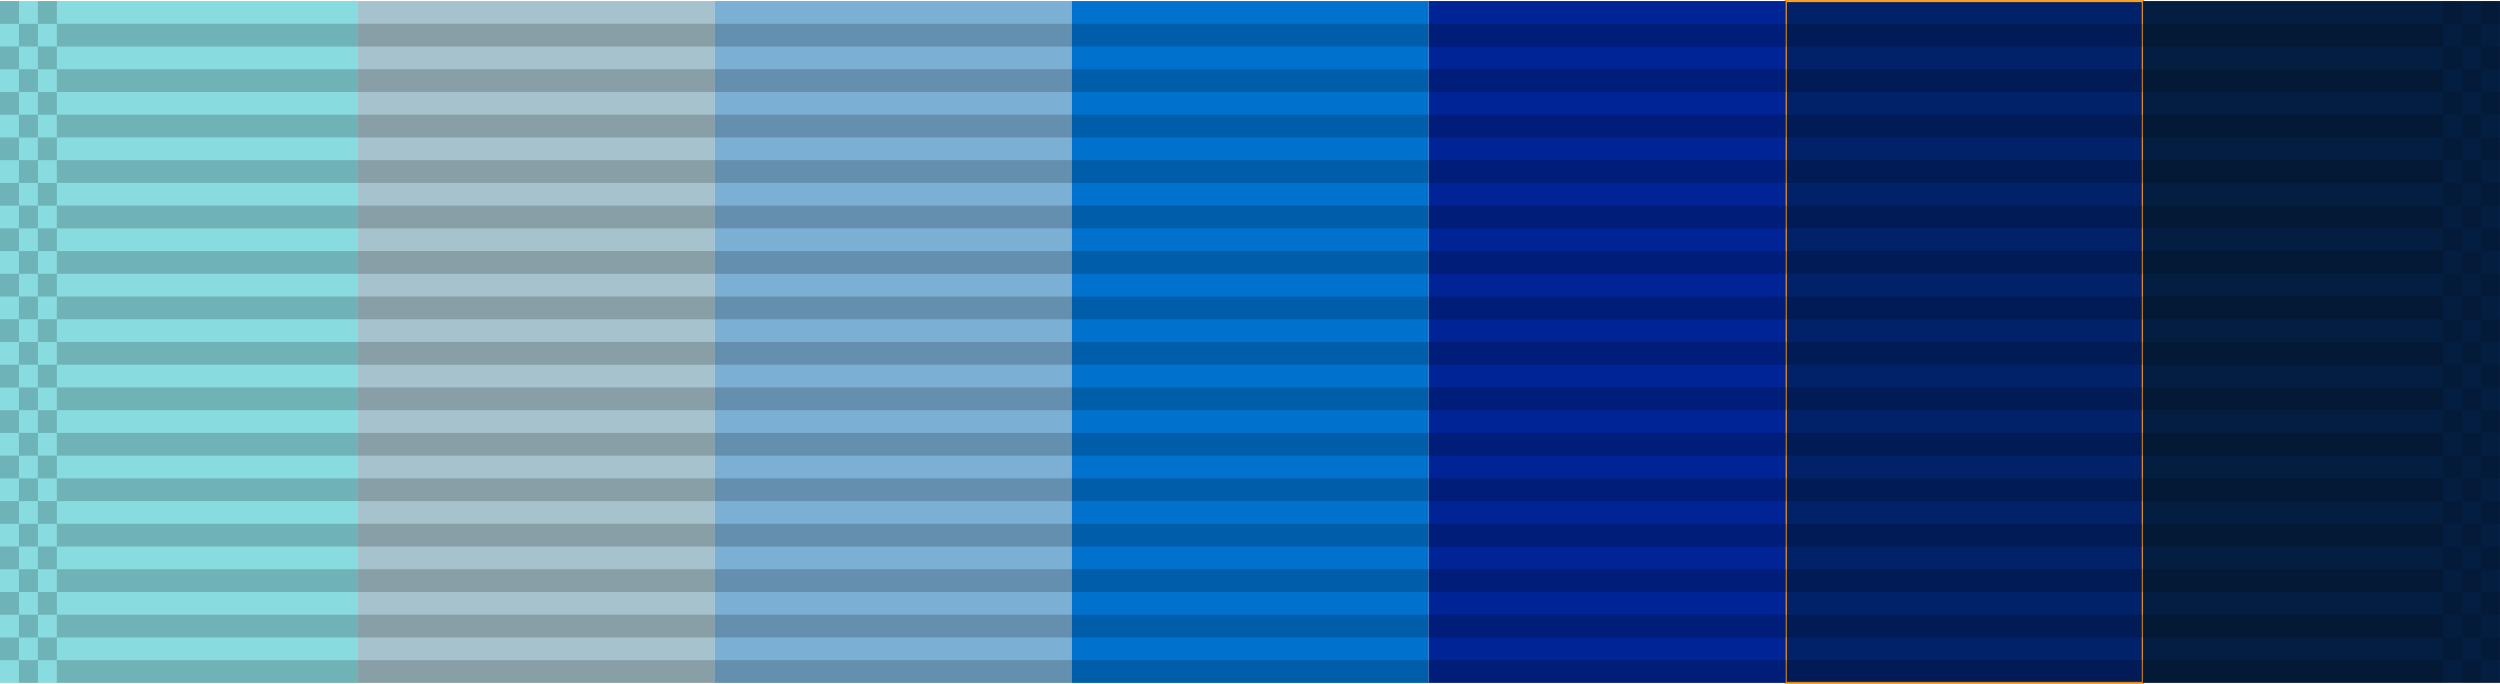
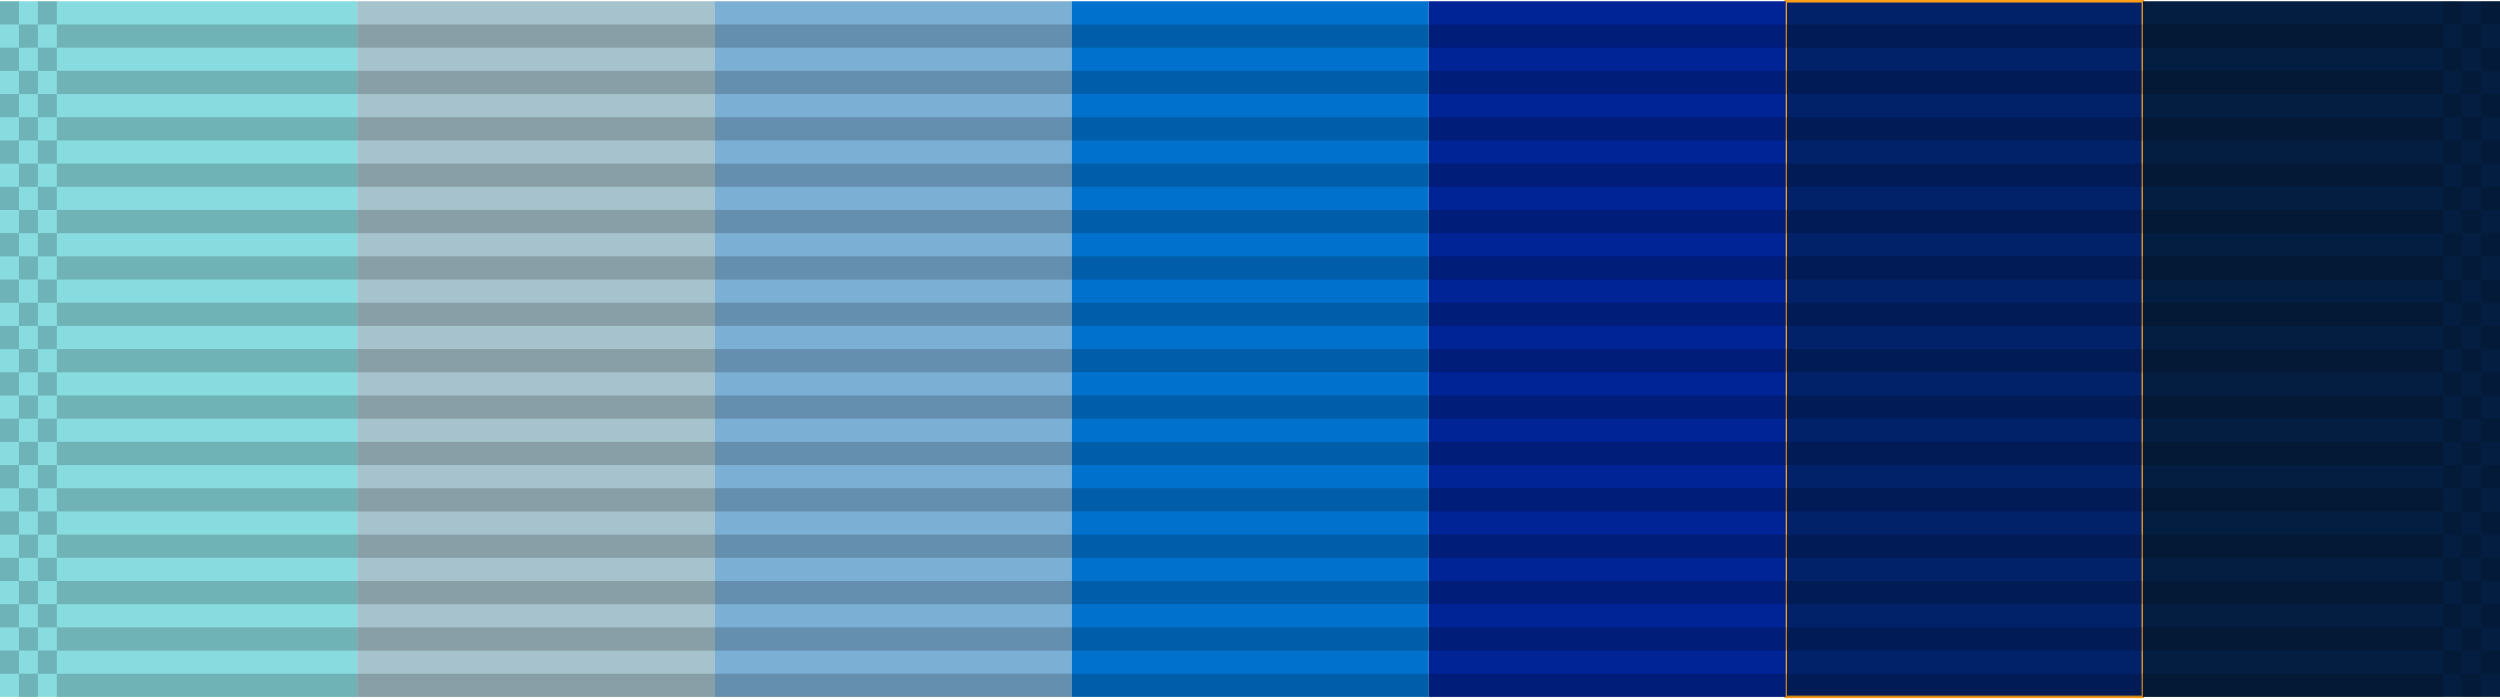
- <svg xmlns="http://www.w3.org/2000/svg" xmlns:xlink="http://www.w3.org/1999/xlink" width="34.925mm" height="9.555mm" viewBox="0 0 34.925 9.555" version="1.1" id="svg1179">
+ <svg xmlns="http://www.w3.org/2000/svg" xmlns:xlink="http://www.w3.org/1999/xlink" width="29.369mm" height="8.202mm" viewBox="0 0 29.369 8.202" version="1.1" id="svg1179">
  <defs id="defs1173" />
  <g id="layer1" transform="translate(194.6107,-479.5833)">
-     <rect style="opacity:1;fill:#88dbdf;fill-opacity:1;stroke:none;stroke-width:0.03;stroke-miterlimit:4;stroke-dasharray:none;stroke-dashoffset:0;stroke-opacity:1" id="rect1030" width="4.989" height="9.525" x="-194.611" y="479.598" />
-     <rect y="479.598" x="-169.664" height="9.525" width="4.989" id="rect3212" style="opacity:1;fill:#012169;fill-opacity:1;stroke:#ff9e1b;stroke-width:0.03;stroke-miterlimit:4;stroke-dasharray:none;stroke-dashoffset:0;stroke-opacity:1" />
-     <rect style="opacity:1;fill:#002395;fill-opacity:1;stroke:none;stroke-width:0.03;stroke-miterlimit:4;stroke-dasharray:none;stroke-dashoffset:0;stroke-opacity:1" id="rect3214" width="4.989" height="9.525" x="-174.654" y="479.598" />
-     <rect y="479.598" x="-179.643" height="9.525" width="4.989" id="rect3216" style="opacity:1;fill:#0072ce;fill-opacity:1;stroke:none;stroke-width:0.03;stroke-miterlimit:4;stroke-dasharray:none;stroke-dashoffset:0;stroke-opacity:1" />
-     <rect style="opacity:1;fill:#7bafd4;fill-opacity:1;stroke:none;stroke-width:0.03;stroke-miterlimit:4;stroke-dasharray:none;stroke-dashoffset:0;stroke-opacity:1" id="rect3218" width="4.989" height="9.525" x="-184.632" y="479.598" />
-     <rect y="479.598" x="-189.621" height="9.525" width="4.989" id="rect3220" style="opacity:1;fill:#a6c2cc;fill-opacity:1;stroke:none;stroke-width:0.03;stroke-miterlimit:4;stroke-dasharray:none;stroke-dashoffset:0;stroke-opacity:1" />
-     <rect style="opacity:1;fill:#041e42;fill-opacity:1;stroke:none;stroke-width:0.03;stroke-miterlimit:4;stroke-dasharray:none;stroke-dashoffset:0;stroke-opacity:1" id="rect3222" width="4.989" height="9.525" x="-164.675" y="479.598" />
-     <g id="g6508-12" transform="translate(-265.1698,335.3093)">
-       <g id="g5723-38" transform="matrix(0.9545455,0,0,1,-1.205144,-26.73562)">
-         <rect style="fill:#000000;fill-opacity:0.18;stroke:none;stroke-width:0.856" width="34.925" height="0.318" x="76.013" y="171.342" id="use5371-58" />
-         <use id="use5680-15" transform="translate(0,0.635)" xlink:href="#use5371-58" y="0" x="0" width="100%" height="100%" />
-         <use id="use5682-38" transform="translate(0,1.27)" xlink:href="#use5371-58" y="0" x="0" width="100%" height="100%" />
-         <use id="use5684-91" transform="translate(0,1.905)" xlink:href="#use5371-58" y="0" x="0" width="100%" height="100%" />
-         <use id="use5686-45" transform="translate(0,2.54)" xlink:href="#use5371-58" y="0" x="0" width="100%" height="100%" />
-         <use id="use5688-69" transform="translate(0,3.175)" xlink:href="#use5371-58" y="0" x="0" width="100%" height="100%" />
-         <use id="use5690-28" transform="translate(0,3.81)" xlink:href="#use5371-58" y="0" x="0" width="100%" height="100%" />
-         <use id="use5692-691" transform="translate(0,4.445)" xlink:href="#use5371-58" y="0" x="0" width="100%" height="100%" />
-         <use id="use5694-72" transform="translate(0,5.08)" xlink:href="#use5371-58" y="0" x="0" width="100%" height="100%" />
-         <use id="use5696-67" transform="translate(0,5.715)" xlink:href="#use5371-58" y="0" x="0" width="100%" height="100%" />
-         <use id="use5698-33" transform="translate(0,6.35)" xlink:href="#use5371-58" y="0" x="0" width="100%" height="100%" />
-         <use id="use5700-855" transform="translate(0,6.985)" xlink:href="#use5371-58" y="0" x="0" width="100%" height="100%" />
-         <use id="use5702-68" transform="translate(0,7.62)" xlink:href="#use5371-58" y="0" x="0" width="100%" height="100%" />
-         <use id="use5704-236" transform="translate(0,8.255)" xlink:href="#use5371-58" y="0" x="0" width="100%" height="100%" />
-         <use id="use5706-61" transform="translate(0,8.89)" xlink:href="#use5371-58" y="0" x="0" width="100%" height="100%" />
+     <rect style="opacity:1;fill:#88dbdf;fill-opacity:1;stroke:none;stroke-width:0.03;stroke-miterlimit:4;stroke-dasharray:none;stroke-dashoffset:0;stroke-opacity:1" id="rect1030" width="4.196" height="8.172" x="-194.611" y="479.598" />
+     <rect y="479.598" x="-173.633" height="8.172" width="4.196" id="rect3212" style="opacity:1;fill:#012169;fill-opacity:1;stroke:#ff9e1b;stroke-width:0.03;stroke-miterlimit:4;stroke-dasharray:none;stroke-dashoffset:0;stroke-opacity:1" />
+     <rect style="opacity:1;fill:#002395;fill-opacity:1;stroke:none;stroke-width:0.03;stroke-miterlimit:4;stroke-dasharray:none;stroke-dashoffset:0;stroke-opacity:1" id="rect3214" width="4.196" height="8.172" x="-177.829" y="479.598" />
+     <rect y="479.598" x="-182.024" height="8.172" width="4.196" id="rect3216" style="opacity:1;fill:#0072ce;fill-opacity:1;stroke:none;stroke-width:0.03;stroke-miterlimit:4;stroke-dasharray:none;stroke-dashoffset:0;stroke-opacity:1" />
+     <rect style="opacity:1;fill:#7bafd4;fill-opacity:1;stroke:none;stroke-width:0.03;stroke-miterlimit:4;stroke-dasharray:none;stroke-dashoffset:0;stroke-opacity:1" id="rect3218" width="4.196" height="8.172" x="-186.22" y="479.598" />
+     <rect y="479.598" x="-190.415" height="8.172" width="4.196" id="rect3220" style="opacity:1;fill:#a6c2cc;fill-opacity:1;stroke:none;stroke-width:0.03;stroke-miterlimit:4;stroke-dasharray:none;stroke-dashoffset:0;stroke-opacity:1" />
+     <rect style="opacity:1;fill:#041e42;fill-opacity:1;stroke:none;stroke-width:0.03;stroke-miterlimit:4;stroke-dasharray:none;stroke-dashoffset:0;stroke-opacity:1" id="rect3222" width="4.196" height="8.172" x="-169.437" y="479.598" />
+     <g id="g6508-12" transform="matrix(0.8409085,0,0,0.8579817,-253.9445,355.8009)" style="stroke-width:1.177">
+       <g id="g5723-38" transform="matrix(0.9545455,0,0,1,-1.205144,-26.73562)" style="stroke-width:1.177">
+         <rect style="fill:#000000;fill-opacity:0.18;stroke:none;stroke-width:1.008" width="34.925" height="0.318" x="76.013" y="171.342" id="use5371-58" />
+         <use id="use5680-15" transform="translate(0,0.635)" xlink:href="#use5371-58" y="0" x="0" width="100%" height="100%" style="stroke-width:1.177" />
+         <use id="use5682-38" transform="translate(0,1.27)" xlink:href="#use5371-58" y="0" x="0" width="100%" height="100%" style="stroke-width:1.177" />
+         <use id="use5684-91" transform="translate(0,1.905)" xlink:href="#use5371-58" y="0" x="0" width="100%" height="100%" style="stroke-width:1.177" />
+         <use id="use5686-45" transform="translate(0,2.54)" xlink:href="#use5371-58" y="0" x="0" width="100%" height="100%" style="stroke-width:1.177" />
+         <use id="use5688-69" transform="translate(0,3.175)" xlink:href="#use5371-58" y="0" x="0" width="100%" height="100%" style="stroke-width:1.177" />
+         <use id="use5690-28" transform="translate(0,3.81)" xlink:href="#use5371-58" y="0" x="0" width="100%" height="100%" style="stroke-width:1.177" />
+         <use id="use5692-691" transform="translate(0,4.445)" xlink:href="#use5371-58" y="0" x="0" width="100%" height="100%" style="stroke-width:1.177" />
+         <use id="use5694-72" transform="translate(0,5.08)" xlink:href="#use5371-58" y="0" x="0" width="100%" height="100%" style="stroke-width:1.177" />
+         <use id="use5696-67" transform="translate(0,5.715)" xlink:href="#use5371-58" y="0" x="0" width="100%" height="100%" style="stroke-width:1.177" />
+         <use id="use5698-33" transform="translate(0,6.35)" xlink:href="#use5371-58" y="0" x="0" width="100%" height="100%" style="stroke-width:1.177" />
+         <use id="use5700-855" transform="translate(0,6.985)" xlink:href="#use5371-58" y="0" x="0" width="100%" height="100%" style="stroke-width:1.177" />
+         <use id="use5702-68" transform="translate(0,7.62)" xlink:href="#use5371-58" y="0" x="0" width="100%" height="100%" style="stroke-width:1.177" />
+         <use id="use5704-236" transform="translate(0,8.255)" xlink:href="#use5371-58" y="0" x="0" width="100%" height="100%" style="stroke-width:1.177" />
+         <use id="use5706-61" transform="translate(0,8.89)" xlink:href="#use5371-58" y="0" x="0" width="100%" height="100%" style="stroke-width:1.177" />
      </g>
-       <g id="g6302-93" transform="translate(1.794093)">
-         <rect y="144.289" x="68.765" height="0.318" width="0.265" id="rect6165-856" style="opacity:1;fill:#001215;fill-opacity:0.196;stroke:none;stroke-width:0.025;stroke-miterlimit:4;stroke-dasharray:none;stroke-dashoffset:0;stroke-opacity:1" />
-         <use id="use6169-64" transform="translate(0,0.635)" xlink:href="#rect6165-856" y="0" x="0" width="100%" height="100%" />
-         <use id="use6171-840" transform="translate(0,1.27)" xlink:href="#rect6165-856" y="0" x="0" width="100%" height="100%" />
-         <use id="use6173-00" transform="translate(0,1.905)" xlink:href="#rect6165-856" y="0" x="0" width="100%" height="100%" />
-         <use id="use6175-04" transform="translate(0,2.54)" xlink:href="#rect6165-856" y="0" x="0" width="100%" height="100%" />
-         <use id="use6177-02" transform="translate(0,3.175)" xlink:href="#rect6165-856" y="0" x="0" width="100%" height="100%" />
-         <use id="use6179-332" transform="translate(0,3.81)" xlink:href="#rect6165-856" y="0" x="0" width="100%" height="100%" />
-         <use id="use6181-04" transform="translate(0,4.445)" xlink:href="#rect6165-856" y="0" x="0" width="100%" height="100%" />
-         <use id="use6183-69" transform="translate(0,5.08)" xlink:href="#rect6165-856" y="0" x="0" width="100%" height="100%" />
-         <use id="use6185-39" transform="translate(0,5.715)" xlink:href="#rect6165-856" y="0" x="0" width="100%" height="100%" />
-         <use id="use6187-255" transform="translate(0,6.35)" xlink:href="#rect6165-856" y="0" x="0" width="100%" height="100%" />
-         <use id="use6189-99" transform="translate(0,6.985)" xlink:href="#rect6165-856" y="0" x="0" width="100%" height="100%" />
-         <use id="use6191-126" transform="translate(0,7.62)" xlink:href="#rect6165-856" y="0" x="0" width="100%" height="100%" />
-         <use id="use6193-408" transform="translate(0,8.255)" xlink:href="#rect6165-856" y="0" x="0" width="100%" height="100%" />
-         <use id="use6195-72" transform="translate(0,8.89)" xlink:href="#rect6165-856" y="0" x="0" width="100%" height="100%" />
-         <use id="use6197-45" transform="translate(0.2645833,0.3175)" xlink:href="#rect6165-856" y="0" x="0" width="100%" height="100%" />
-         <use id="use6199-663" transform="translate(0.2645833,0.9525)" xlink:href="#rect6165-856" y="0" x="0" width="100%" height="100%" />
-         <use id="use6201-107" transform="translate(0.2645833,1.5875)" xlink:href="#rect6165-856" y="0" x="0" width="100%" height="100%" />
-         <use id="use6203-81" transform="translate(0.2645833,2.2225)" xlink:href="#rect6165-856" y="0" x="0" width="100%" height="100%" />
-         <use id="use6205-55" transform="translate(0.2645833,2.8575)" xlink:href="#rect6165-856" y="0" x="0" width="100%" height="100%" />
-         <use id="use6207-08" transform="translate(0.2645833,3.4925)" xlink:href="#rect6165-856" y="0" x="0" width="100%" height="100%" />
-         <use id="use6209-52" transform="translate(0.2645833,4.1275)" xlink:href="#rect6165-856" y="0" x="0" width="100%" height="100%" />
-         <use id="use6211-97" transform="translate(0.2645833,4.7625)" xlink:href="#rect6165-856" y="0" x="0" width="100%" height="100%" />
-         <use id="use6213-863" transform="translate(0.2645833,5.3975)" xlink:href="#rect6165-856" y="0" x="0" width="100%" height="100%" />
-         <use id="use6215-13" transform="translate(0.2645833,6.0325)" xlink:href="#rect6165-856" y="0" x="0" width="100%" height="100%" />
-         <use id="use6217-92" transform="translate(0.2645833,6.6675)" xlink:href="#rect6165-856" y="0" x="0" width="100%" height="100%" />
-         <use id="use6219-073" transform="translate(0.2645833,7.3025)" xlink:href="#rect6165-856" y="0" x="0" width="100%" height="100%" />
-         <use id="use6221-82" transform="translate(0.2645833,7.9375)" xlink:href="#rect6165-856" y="0" x="0" width="100%" height="100%" />
-         <use id="use6223-232" transform="translate(0.2645833,8.5725)" xlink:href="#rect6165-856" y="0" x="0" width="100%" height="100%" />
-         <use id="use6225-94" transform="translate(0.2645833,9.2075)" xlink:href="#rect6165-856" y="0" x="0" width="100%" height="100%" />
-         <use height="100%" width="100%" id="use6227-30" transform="translate(0.5291672)" xlink:href="#rect6165-856" y="0" x="0" />
-         <use height="100%" width="100%" id="use6229-36" transform="translate(0.5291672,0.6349999)" xlink:href="#rect6165-856" y="0" x="0" />
-         <use height="100%" width="100%" id="use6231-542" transform="translate(0.5291672,1.27)" xlink:href="#rect6165-856" y="0" x="0" />
-         <use height="100%" width="100%" id="use6233-83" transform="translate(0.5291672,1.905)" xlink:href="#rect6165-856" y="0" x="0" />
-         <use height="100%" width="100%" id="use6235-15" transform="translate(0.5291672,2.54)" xlink:href="#rect6165-856" y="0" x="0" />
-         <use height="100%" width="100%" id="use6237-026" transform="translate(0.5291672,3.175)" xlink:href="#rect6165-856" y="0" x="0" />
-         <use height="100%" width="100%" id="use6239-941" transform="translate(0.5291672,3.81)" xlink:href="#rect6165-856" y="0" x="0" />
-         <use height="100%" width="100%" id="use6241-98" transform="translate(0.5291672,4.445)" xlink:href="#rect6165-856" y="0" x="0" />
-         <use height="100%" width="100%" id="use6243-51" transform="translate(0.5291672,5.08)" xlink:href="#rect6165-856" y="0" x="0" />
-         <use height="100%" width="100%" id="use6245-77" transform="translate(0.5291672,5.715)" xlink:href="#rect6165-856" y="0" x="0" />
-         <use height="100%" width="100%" id="use6247-88" transform="translate(0.5291672,6.35)" xlink:href="#rect6165-856" y="0" x="0" />
-         <use height="100%" width="100%" id="use6249-088" transform="translate(0.5291672,6.985)" xlink:href="#rect6165-856" y="0" x="0" />
-         <use height="100%" width="100%" id="use6251-71" transform="translate(0.5291672,7.62)" xlink:href="#rect6165-856" y="0" x="0" />
-         <use height="100%" width="100%" id="use6253-622" transform="translate(0.5291672,8.255)" xlink:href="#rect6165-856" y="0" x="0" />
-         <use height="100%" width="100%" id="use6255-106" transform="translate(0.5291672,8.89)" xlink:href="#rect6165-856" y="0" x="0" />
+       <g id="g6302-93" transform="translate(1.794093)" style="stroke-width:1.177">
+         <rect y="144.289" x="68.765" height="0.318" width="0.265" id="rect6165-856" style="opacity:1;fill:#001215;fill-opacity:0.196;stroke:none;stroke-width:0.03;stroke-miterlimit:4;stroke-dasharray:none;stroke-dashoffset:0;stroke-opacity:1" />
+         <use id="use6169-64" transform="translate(0,0.635)" xlink:href="#rect6165-856" y="0" x="0" width="100%" height="100%" style="stroke-width:1.177" />
+         <use id="use6171-840" transform="translate(0,1.27)" xlink:href="#rect6165-856" y="0" x="0" width="100%" height="100%" style="stroke-width:1.177" />
+         <use id="use6173-00" transform="translate(0,1.905)" xlink:href="#rect6165-856" y="0" x="0" width="100%" height="100%" style="stroke-width:1.177" />
+         <use id="use6175-04" transform="translate(0,2.54)" xlink:href="#rect6165-856" y="0" x="0" width="100%" height="100%" style="stroke-width:1.177" />
+         <use id="use6177-02" transform="translate(0,3.175)" xlink:href="#rect6165-856" y="0" x="0" width="100%" height="100%" style="stroke-width:1.177" />
+         <use id="use6179-332" transform="translate(0,3.81)" xlink:href="#rect6165-856" y="0" x="0" width="100%" height="100%" style="stroke-width:1.177" />
+         <use id="use6181-04" transform="translate(0,4.445)" xlink:href="#rect6165-856" y="0" x="0" width="100%" height="100%" style="stroke-width:1.177" />
+         <use id="use6183-69" transform="translate(0,5.08)" xlink:href="#rect6165-856" y="0" x="0" width="100%" height="100%" style="stroke-width:1.177" />
+         <use id="use6185-39" transform="translate(0,5.715)" xlink:href="#rect6165-856" y="0" x="0" width="100%" height="100%" style="stroke-width:1.177" />
+         <use id="use6187-255" transform="translate(0,6.35)" xlink:href="#rect6165-856" y="0" x="0" width="100%" height="100%" style="stroke-width:1.177" />
+         <use id="use6189-99" transform="translate(0,6.985)" xlink:href="#rect6165-856" y="0" x="0" width="100%" height="100%" style="stroke-width:1.177" />
+         <use id="use6191-126" transform="translate(0,7.62)" xlink:href="#rect6165-856" y="0" x="0" width="100%" height="100%" style="stroke-width:1.177" />
+         <use id="use6193-408" transform="translate(0,8.255)" xlink:href="#rect6165-856" y="0" x="0" width="100%" height="100%" style="stroke-width:1.177" />
+         <use id="use6195-72" transform="translate(0,8.89)" xlink:href="#rect6165-856" y="0" x="0" width="100%" height="100%" style="stroke-width:1.177" />
+         <use id="use6197-45" transform="translate(0.2645833,0.3175)" xlink:href="#rect6165-856" y="0" x="0" width="100%" height="100%" style="stroke-width:1.177" />
+         <use id="use6199-663" transform="translate(0.2645833,0.9525)" xlink:href="#rect6165-856" y="0" x="0" width="100%" height="100%" style="stroke-width:1.177" />
+         <use id="use6201-107" transform="translate(0.2645833,1.5875)" xlink:href="#rect6165-856" y="0" x="0" width="100%" height="100%" style="stroke-width:1.177" />
+         <use id="use6203-81" transform="translate(0.2645833,2.2225)" xlink:href="#rect6165-856" y="0" x="0" width="100%" height="100%" style="stroke-width:1.177" />
+         <use id="use6205-55" transform="translate(0.2645833,2.8575)" xlink:href="#rect6165-856" y="0" x="0" width="100%" height="100%" style="stroke-width:1.177" />
+         <use id="use6207-08" transform="translate(0.2645833,3.4925)" xlink:href="#rect6165-856" y="0" x="0" width="100%" height="100%" style="stroke-width:1.177" />
+         <use id="use6209-52" transform="translate(0.2645833,4.1275)" xlink:href="#rect6165-856" y="0" x="0" width="100%" height="100%" style="stroke-width:1.177" />
+         <use id="use6211-97" transform="translate(0.2645833,4.7625)" xlink:href="#rect6165-856" y="0" x="0" width="100%" height="100%" style="stroke-width:1.177" />
+         <use id="use6213-863" transform="translate(0.2645833,5.3975)" xlink:href="#rect6165-856" y="0" x="0" width="100%" height="100%" style="stroke-width:1.177" />
+         <use id="use6215-13" transform="translate(0.2645833,6.0325)" xlink:href="#rect6165-856" y="0" x="0" width="100%" height="100%" style="stroke-width:1.177" />
+         <use id="use6217-92" transform="translate(0.2645833,6.6675)" xlink:href="#rect6165-856" y="0" x="0" width="100%" height="100%" style="stroke-width:1.177" />
+         <use id="use6219-073" transform="translate(0.2645833,7.3025)" xlink:href="#rect6165-856" y="0" x="0" width="100%" height="100%" style="stroke-width:1.177" />
+         <use id="use6221-82" transform="translate(0.2645833,7.9375)" xlink:href="#rect6165-856" y="0" x="0" width="100%" height="100%" style="stroke-width:1.177" />
+         <use id="use6223-232" transform="translate(0.2645833,8.5725)" xlink:href="#rect6165-856" y="0" x="0" width="100%" height="100%" style="stroke-width:1.177" />
+         <use id="use6225-94" transform="translate(0.2645833,9.2075)" xlink:href="#rect6165-856" y="0" x="0" width="100%" height="100%" style="stroke-width:1.177" />
+         <use height="100%" width="100%" id="use6227-30" transform="translate(0.5291672)" xlink:href="#rect6165-856" y="0" x="0" style="stroke-width:1.177" />
+         <use height="100%" width="100%" id="use6229-36" transform="translate(0.5291672,0.6349999)" xlink:href="#rect6165-856" y="0" x="0" style="stroke-width:1.177" />
+         <use height="100%" width="100%" id="use6231-542" transform="translate(0.5291672,1.27)" xlink:href="#rect6165-856" y="0" x="0" style="stroke-width:1.177" />
+         <use height="100%" width="100%" id="use6233-83" transform="translate(0.5291672,1.905)" xlink:href="#rect6165-856" y="0" x="0" style="stroke-width:1.177" />
+         <use height="100%" width="100%" id="use6235-15" transform="translate(0.5291672,2.54)" xlink:href="#rect6165-856" y="0" x="0" style="stroke-width:1.177" />
+         <use height="100%" width="100%" id="use6237-026" transform="translate(0.5291672,3.175)" xlink:href="#rect6165-856" y="0" x="0" style="stroke-width:1.177" />
+         <use height="100%" width="100%" id="use6239-941" transform="translate(0.5291672,3.81)" xlink:href="#rect6165-856" y="0" x="0" style="stroke-width:1.177" />
+         <use height="100%" width="100%" id="use6241-98" transform="translate(0.5291672,4.445)" xlink:href="#rect6165-856" y="0" x="0" style="stroke-width:1.177" />
+         <use height="100%" width="100%" id="use6243-51" transform="translate(0.5291672,5.08)" xlink:href="#rect6165-856" y="0" x="0" style="stroke-width:1.177" />
+         <use height="100%" width="100%" id="use6245-77" transform="translate(0.5291672,5.715)" xlink:href="#rect6165-856" y="0" x="0" style="stroke-width:1.177" />
+         <use height="100%" width="100%" id="use6247-88" transform="translate(0.5291672,6.35)" xlink:href="#rect6165-856" y="0" x="0" style="stroke-width:1.177" />
+         <use height="100%" width="100%" id="use6249-088" transform="translate(0.5291672,6.985)" xlink:href="#rect6165-856" y="0" x="0" style="stroke-width:1.177" />
+         <use height="100%" width="100%" id="use6251-71" transform="translate(0.5291672,7.62)" xlink:href="#rect6165-856" y="0" x="0" style="stroke-width:1.177" />
+         <use height="100%" width="100%" id="use6253-622" transform="translate(0.5291672,8.255)" xlink:href="#rect6165-856" y="0" x="0" style="stroke-width:1.177" />
+         <use height="100%" width="100%" id="use6255-106" transform="translate(0.5291672,8.89)" xlink:href="#rect6165-856" y="0" x="0" style="stroke-width:1.177" />
      </g>
-       <g transform="translate(35.92534)" id="g6394-205">
-         <rect style="opacity:1;fill:#001215;fill-opacity:0.196;stroke:none;stroke-width:0.025;stroke-miterlimit:4;stroke-dasharray:none;stroke-dashoffset:0;stroke-opacity:1" id="rect6304-31" width="0.265" height="0.318" x="68.765" y="144.289" />
-         <use height="100%" width="100%" x="0" y="0" xlink:href="#rect6165-856" transform="translate(0,0.635)" id="use6306-84" />
-         <use height="100%" width="100%" x="0" y="0" xlink:href="#rect6165-856" transform="translate(0,1.27)" id="use6308-36" />
-         <use height="100%" width="100%" x="0" y="0" xlink:href="#rect6165-856" transform="translate(0,1.905)" id="use6310-41" />
-         <use height="100%" width="100%" x="0" y="0" xlink:href="#rect6165-856" transform="translate(0,2.54)" id="use6312-11" />
-         <use height="100%" width="100%" x="0" y="0" xlink:href="#rect6165-856" transform="translate(0,3.175)" id="use6314-40" />
-         <use height="100%" width="100%" x="0" y="0" xlink:href="#rect6165-856" transform="translate(0,3.81)" id="use6316-18" />
-         <use height="100%" width="100%" x="0" y="0" xlink:href="#rect6165-856" transform="translate(0,4.445)" id="use6318-65" />
-         <use height="100%" width="100%" x="0" y="0" xlink:href="#rect6165-856" transform="translate(0,5.08)" id="use6320-86" />
-         <use height="100%" width="100%" x="0" y="0" xlink:href="#rect6165-856" transform="translate(0,5.715)" id="use6322-82" />
-         <use height="100%" width="100%" x="0" y="0" xlink:href="#rect6165-856" transform="translate(0,6.35)" id="use6324-04" />
-         <use height="100%" width="100%" x="0" y="0" xlink:href="#rect6165-856" transform="translate(0,6.985)" id="use6326-884" />
-         <use height="100%" width="100%" x="0" y="0" xlink:href="#rect6165-856" transform="translate(0,7.62)" id="use6328-62" />
-         <use height="100%" width="100%" x="0" y="0" xlink:href="#rect6165-856" transform="translate(0,8.255)" id="use6330-68" />
-         <use height="100%" width="100%" x="0" y="0" xlink:href="#rect6165-856" transform="translate(0,8.89)" id="use6332-350" />
-         <use height="100%" width="100%" x="0" y="0" xlink:href="#rect6165-856" transform="translate(0.2645833,0.3175)" id="use6334-81" />
-         <use height="100%" width="100%" x="0" y="0" xlink:href="#rect6165-856" transform="translate(0.2645833,0.9525)" id="use6336-55" />
-         <use height="100%" width="100%" x="0" y="0" xlink:href="#rect6165-856" transform="translate(0.2645833,1.5875)" id="use6338-783" />
-         <use height="100%" width="100%" x="0" y="0" xlink:href="#rect6165-856" transform="translate(0.2645833,2.2225)" id="use6340-969" />
-         <use height="100%" width="100%" x="0" y="0" xlink:href="#rect6165-856" transform="translate(0.2645833,2.8575)" id="use6342-031" />
-         <use height="100%" width="100%" x="0" y="0" xlink:href="#rect6165-856" transform="translate(0.2645833,3.4925)" id="use6344-62" />
-         <use height="100%" width="100%" x="0" y="0" xlink:href="#rect6165-856" transform="translate(0.2645833,4.1275)" id="use6346-49" />
-         <use height="100%" width="100%" x="0" y="0" xlink:href="#rect6165-856" transform="translate(0.2645833,4.7625)" id="use6348-46" />
-         <use height="100%" width="100%" x="0" y="0" xlink:href="#rect6165-856" transform="translate(0.2645833,5.3975)" id="use6350-97" />
-         <use height="100%" width="100%" x="0" y="0" xlink:href="#rect6165-856" transform="translate(0.2645833,6.0325)" id="use6352-71" />
-         <use height="100%" width="100%" x="0" y="0" xlink:href="#rect6165-856" transform="translate(0.2645833,6.6675)" id="use6354-93" />
-         <use height="100%" width="100%" x="0" y="0" xlink:href="#rect6165-856" transform="translate(0.2645833,7.3025)" id="use6356-89" />
-         <use height="100%" width="100%" x="0" y="0" xlink:href="#rect6165-856" transform="translate(0.2645833,7.9375)" id="use6358-58" />
-         <use height="100%" width="100%" x="0" y="0" xlink:href="#rect6165-856" transform="translate(0.2645833,8.5725)" id="use6360-93" />
-         <use height="100%" width="100%" x="0" y="0" xlink:href="#rect6165-856" transform="translate(0.2645833,9.2075)" id="use6362-27" />
-         <use x="0" y="0" xlink:href="#rect6165-856" transform="translate(0.5291672)" id="use6364-28" width="100%" height="100%" />
-         <use x="0" y="0" xlink:href="#rect6165-856" transform="translate(0.5291672,0.6349999)" id="use6366-50" width="100%" height="100%" />
-         <use x="0" y="0" xlink:href="#rect6165-856" transform="translate(0.5291672,1.27)" id="use6368-15" width="100%" height="100%" />
-         <use x="0" y="0" xlink:href="#rect6165-856" transform="translate(0.5291672,1.905)" id="use6370-86" width="100%" height="100%" />
-         <use x="0" y="0" xlink:href="#rect6165-856" transform="translate(0.5291672,2.54)" id="use6372-1" width="100%" height="100%" />
-         <use x="0" y="0" xlink:href="#rect6165-856" transform="translate(0.5291672,3.175)" id="use6374-55" width="100%" height="100%" />
-         <use x="0" y="0" xlink:href="#rect6165-856" transform="translate(0.5291672,3.81)" id="use6376-0" width="100%" height="100%" />
-         <use x="0" y="0" xlink:href="#rect6165-856" transform="translate(0.5291672,4.445)" id="use6378-68" width="100%" height="100%" />
-         <use x="0" y="0" xlink:href="#rect6165-856" transform="translate(0.5291672,5.08)" id="use6380-85" width="100%" height="100%" />
-         <use x="0" y="0" xlink:href="#rect6165-856" transform="translate(0.5291672,5.715)" id="use6382-70" width="100%" height="100%" />
-         <use x="0" y="0" xlink:href="#rect6165-856" transform="translate(0.5291672,6.35)" id="use6384-380" width="100%" height="100%" />
-         <use x="0" y="0" xlink:href="#rect6165-856" transform="translate(0.5291672,6.985)" id="use6386-27" width="100%" height="100%" />
-         <use x="0" y="0" xlink:href="#rect6165-856" transform="translate(0.5291672,7.62)" id="use6388-89" width="100%" height="100%" />
-         <use x="0" y="0" xlink:href="#rect6165-856" transform="translate(0.5291672,8.255)" id="use6390-67" width="100%" height="100%" />
-         <use x="0" y="0" xlink:href="#rect6165-856" transform="translate(0.5291672,8.89)" id="use6392-56" width="100%" height="100%" />
+       <g transform="translate(35.92534)" id="g6394-205" style="stroke-width:1.177">
+         <rect style="opacity:1;fill:#001215;fill-opacity:0.196;stroke:none;stroke-width:0.03;stroke-miterlimit:4;stroke-dasharray:none;stroke-dashoffset:0;stroke-opacity:1" id="rect6304-31" width="0.265" height="0.318" x="68.765" y="144.289" />
+         <use height="100%" width="100%" x="0" y="0" xlink:href="#rect6165-856" transform="translate(0,0.635)" id="use6306-84" style="stroke-width:1.177" />
+         <use height="100%" width="100%" x="0" y="0" xlink:href="#rect6165-856" transform="translate(0,1.27)" id="use6308-36" style="stroke-width:1.177" />
+         <use height="100%" width="100%" x="0" y="0" xlink:href="#rect6165-856" transform="translate(0,1.905)" id="use6310-41" style="stroke-width:1.177" />
+         <use height="100%" width="100%" x="0" y="0" xlink:href="#rect6165-856" transform="translate(0,2.54)" id="use6312-11" style="stroke-width:1.177" />
+         <use height="100%" width="100%" x="0" y="0" xlink:href="#rect6165-856" transform="translate(0,3.175)" id="use6314-40" style="stroke-width:1.177" />
+         <use height="100%" width="100%" x="0" y="0" xlink:href="#rect6165-856" transform="translate(0,3.81)" id="use6316-18" style="stroke-width:1.177" />
+         <use height="100%" width="100%" x="0" y="0" xlink:href="#rect6165-856" transform="translate(0,4.445)" id="use6318-65" style="stroke-width:1.177" />
+         <use height="100%" width="100%" x="0" y="0" xlink:href="#rect6165-856" transform="translate(0,5.08)" id="use6320-86" style="stroke-width:1.177" />
+         <use height="100%" width="100%" x="0" y="0" xlink:href="#rect6165-856" transform="translate(0,5.715)" id="use6322-82" style="stroke-width:1.177" />
+         <use height="100%" width="100%" x="0" y="0" xlink:href="#rect6165-856" transform="translate(0,6.35)" id="use6324-04" style="stroke-width:1.177" />
+         <use height="100%" width="100%" x="0" y="0" xlink:href="#rect6165-856" transform="translate(0,6.985)" id="use6326-884" style="stroke-width:1.177" />
+         <use height="100%" width="100%" x="0" y="0" xlink:href="#rect6165-856" transform="translate(0,7.62)" id="use6328-62" style="stroke-width:1.177" />
+         <use height="100%" width="100%" x="0" y="0" xlink:href="#rect6165-856" transform="translate(0,8.255)" id="use6330-68" style="stroke-width:1.177" />
+         <use height="100%" width="100%" x="0" y="0" xlink:href="#rect6165-856" transform="translate(0,8.89)" id="use6332-350" style="stroke-width:1.177" />
+         <use height="100%" width="100%" x="0" y="0" xlink:href="#rect6165-856" transform="translate(0.2645833,0.3175)" id="use6334-81" style="stroke-width:1.177" />
+         <use height="100%" width="100%" x="0" y="0" xlink:href="#rect6165-856" transform="translate(0.2645833,0.9525)" id="use6336-55" style="stroke-width:1.177" />
+         <use height="100%" width="100%" x="0" y="0" xlink:href="#rect6165-856" transform="translate(0.2645833,1.5875)" id="use6338-783" style="stroke-width:1.177" />
+         <use height="100%" width="100%" x="0" y="0" xlink:href="#rect6165-856" transform="translate(0.2645833,2.2225)" id="use6340-969" style="stroke-width:1.177" />
+         <use height="100%" width="100%" x="0" y="0" xlink:href="#rect6165-856" transform="translate(0.2645833,2.8575)" id="use6342-031" style="stroke-width:1.177" />
+         <use height="100%" width="100%" x="0" y="0" xlink:href="#rect6165-856" transform="translate(0.2645833,3.4925)" id="use6344-62" style="stroke-width:1.177" />
+         <use height="100%" width="100%" x="0" y="0" xlink:href="#rect6165-856" transform="translate(0.2645833,4.1275)" id="use6346-49" style="stroke-width:1.177" />
+         <use height="100%" width="100%" x="0" y="0" xlink:href="#rect6165-856" transform="translate(0.2645833,4.7625)" id="use6348-46" style="stroke-width:1.177" />
+         <use height="100%" width="100%" x="0" y="0" xlink:href="#rect6165-856" transform="translate(0.2645833,5.3975)" id="use6350-97" style="stroke-width:1.177" />
+         <use height="100%" width="100%" x="0" y="0" xlink:href="#rect6165-856" transform="translate(0.2645833,6.0325)" id="use6352-71" style="stroke-width:1.177" />
+         <use height="100%" width="100%" x="0" y="0" xlink:href="#rect6165-856" transform="translate(0.2645833,6.6675)" id="use6354-93" style="stroke-width:1.177" />
+         <use height="100%" width="100%" x="0" y="0" xlink:href="#rect6165-856" transform="translate(0.2645833,7.3025)" id="use6356-89" style="stroke-width:1.177" />
+         <use height="100%" width="100%" x="0" y="0" xlink:href="#rect6165-856" transform="translate(0.2645833,7.9375)" id="use6358-58" style="stroke-width:1.177" />
+         <use height="100%" width="100%" x="0" y="0" xlink:href="#rect6165-856" transform="translate(0.2645833,8.5725)" id="use6360-93" style="stroke-width:1.177" />
+         <use height="100%" width="100%" x="0" y="0" xlink:href="#rect6165-856" transform="translate(0.2645833,9.2075)" id="use6362-27" style="stroke-width:1.177" />
+         <use x="0" y="0" xlink:href="#rect6165-856" transform="translate(0.5291672)" id="use6364-28" width="100%" height="100%" style="stroke-width:1.177" />
+         <use x="0" y="0" xlink:href="#rect6165-856" transform="translate(0.5291672,0.6349999)" id="use6366-50" width="100%" height="100%" style="stroke-width:1.177" />
+         <use x="0" y="0" xlink:href="#rect6165-856" transform="translate(0.5291672,1.27)" id="use6368-15" width="100%" height="100%" style="stroke-width:1.177" />
+         <use x="0" y="0" xlink:href="#rect6165-856" transform="translate(0.5291672,1.905)" id="use6370-86" width="100%" height="100%" style="stroke-width:1.177" />
+         <use x="0" y="0" xlink:href="#rect6165-856" transform="translate(0.5291672,2.54)" id="use6372-1" width="100%" height="100%" style="stroke-width:1.177" />
+         <use x="0" y="0" xlink:href="#rect6165-856" transform="translate(0.5291672,3.175)" id="use6374-55" width="100%" height="100%" style="stroke-width:1.177" />
+         <use x="0" y="0" xlink:href="#rect6165-856" transform="translate(0.5291672,3.81)" id="use6376-0" width="100%" height="100%" style="stroke-width:1.177" />
+         <use x="0" y="0" xlink:href="#rect6165-856" transform="translate(0.5291672,4.445)" id="use6378-68" width="100%" height="100%" style="stroke-width:1.177" />
+         <use x="0" y="0" xlink:href="#rect6165-856" transform="translate(0.5291672,5.08)" id="use6380-85" width="100%" height="100%" style="stroke-width:1.177" />
+         <use x="0" y="0" xlink:href="#rect6165-856" transform="translate(0.5291672,5.715)" id="use6382-70" width="100%" height="100%" style="stroke-width:1.177" />
+         <use x="0" y="0" xlink:href="#rect6165-856" transform="translate(0.5291672,6.35)" id="use6384-380" width="100%" height="100%" style="stroke-width:1.177" />
+         <use x="0" y="0" xlink:href="#rect6165-856" transform="translate(0.5291672,6.985)" id="use6386-27" width="100%" height="100%" style="stroke-width:1.177" />
+         <use x="0" y="0" xlink:href="#rect6165-856" transform="translate(0.5291672,7.62)" id="use6388-89" width="100%" height="100%" style="stroke-width:1.177" />
+         <use x="0" y="0" xlink:href="#rect6165-856" transform="translate(0.5291672,8.255)" id="use6390-67" width="100%" height="100%" style="stroke-width:1.177" />
+         <use x="0" y="0" xlink:href="#rect6165-856" transform="translate(0.5291672,8.89)" id="use6392-56" width="100%" height="100%" style="stroke-width:1.177" />
      </g>
    </g>
  </g>
</svg>
